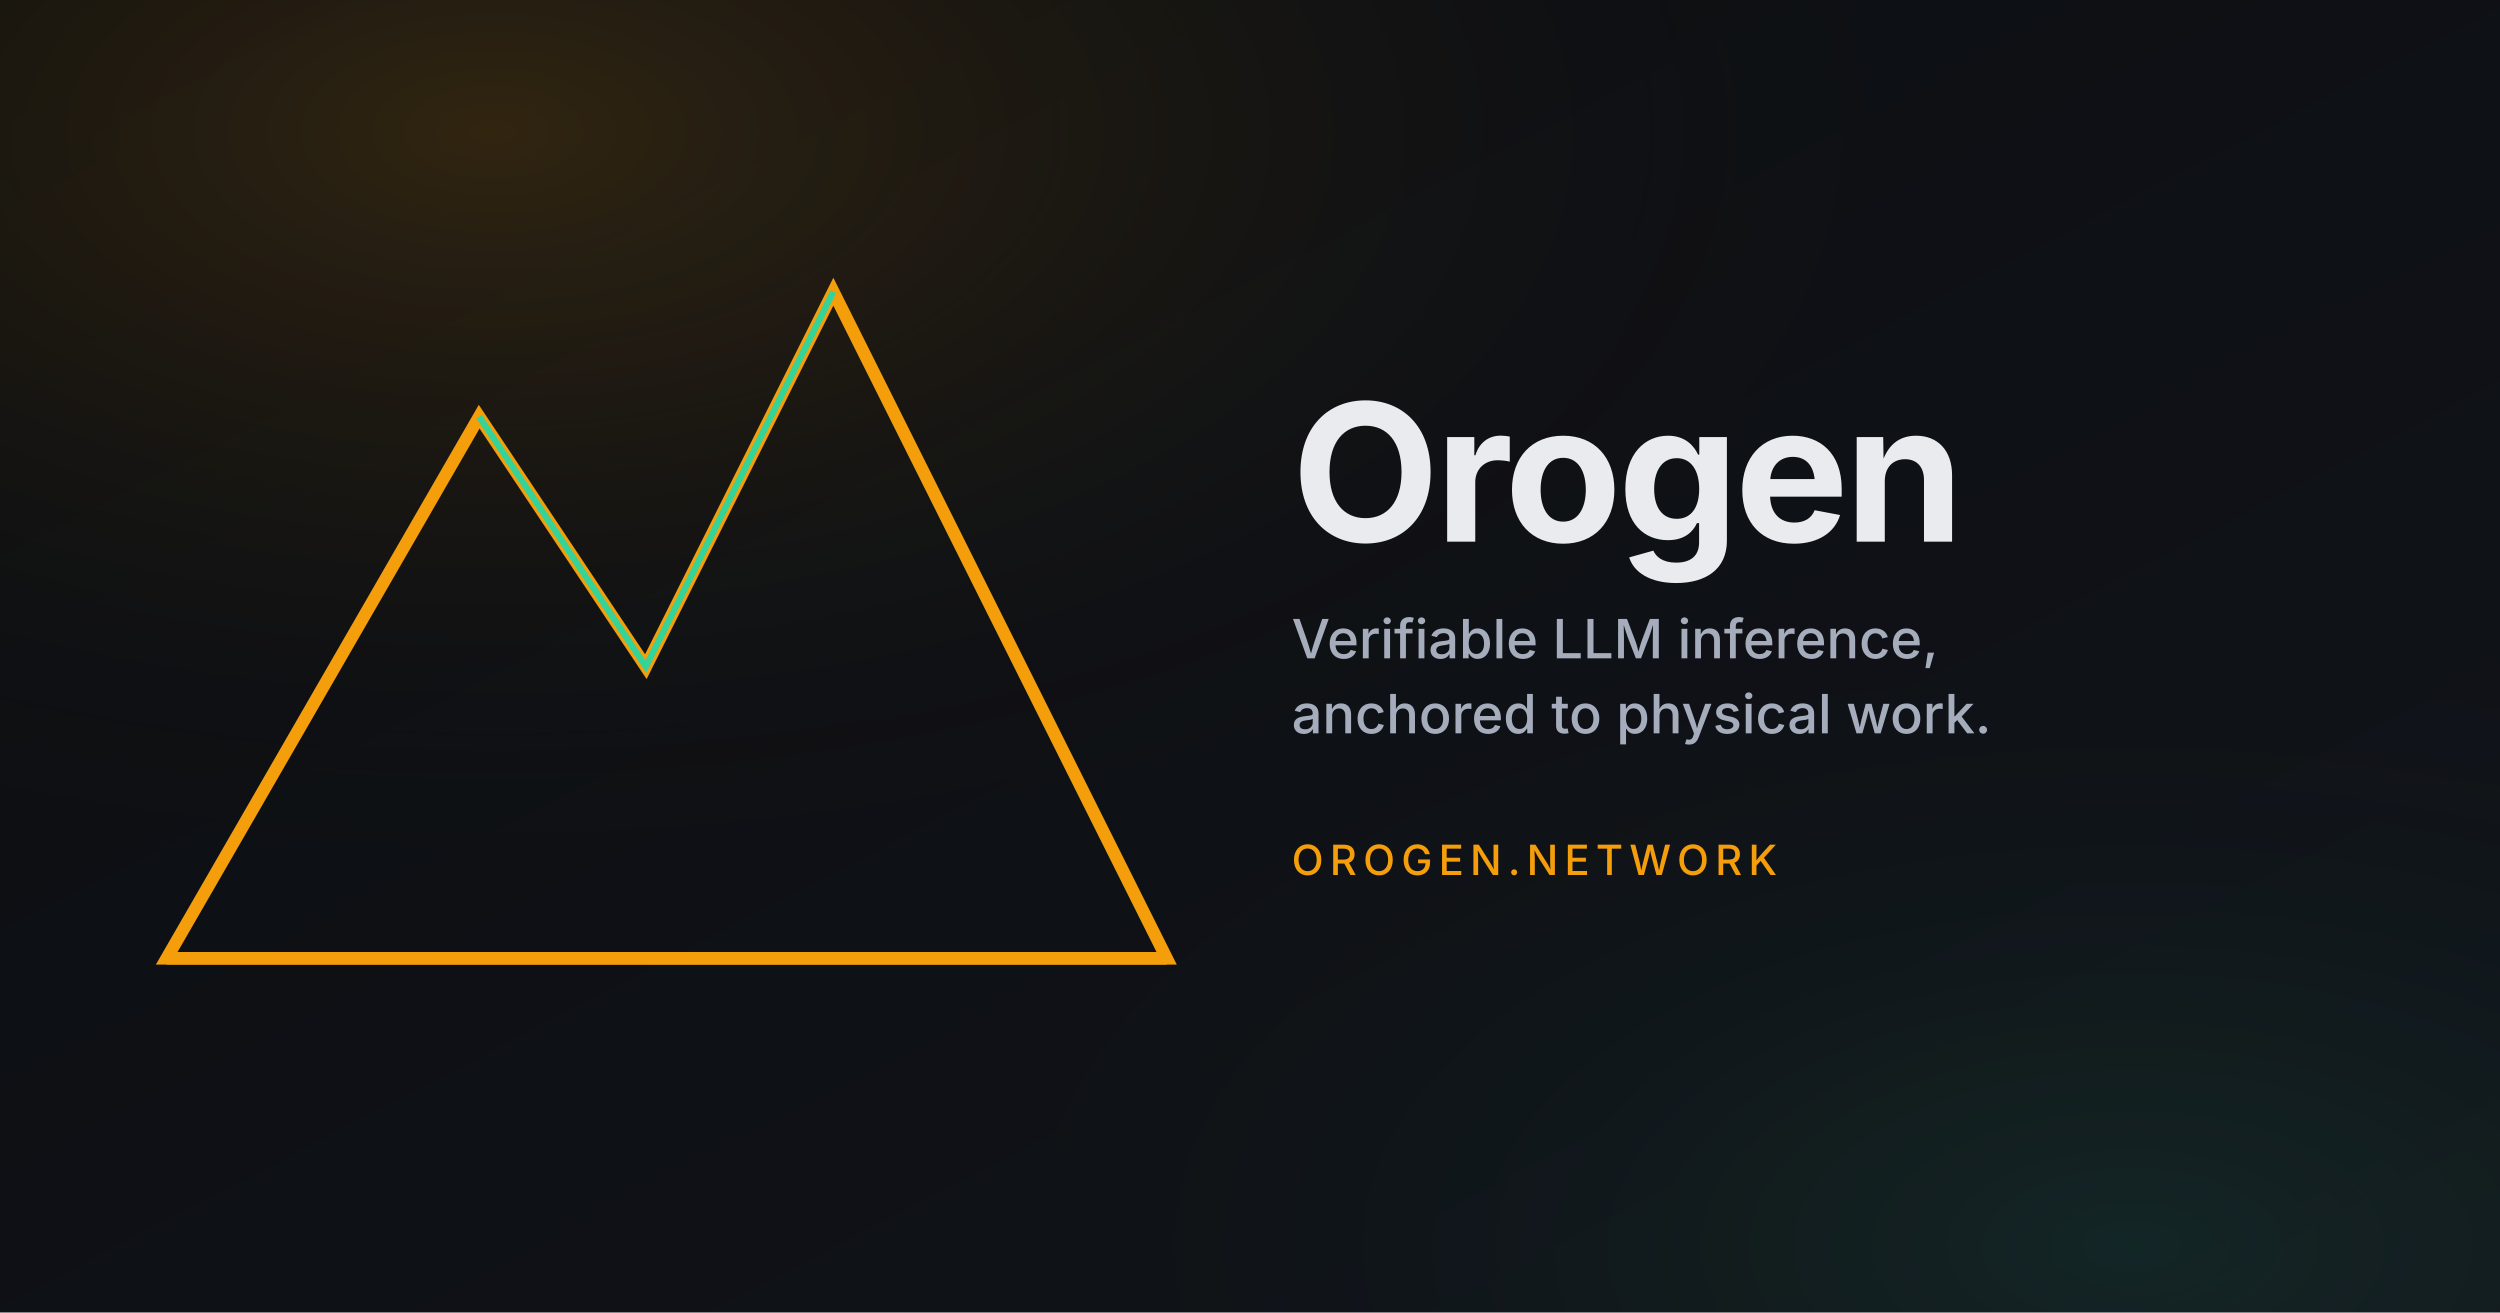
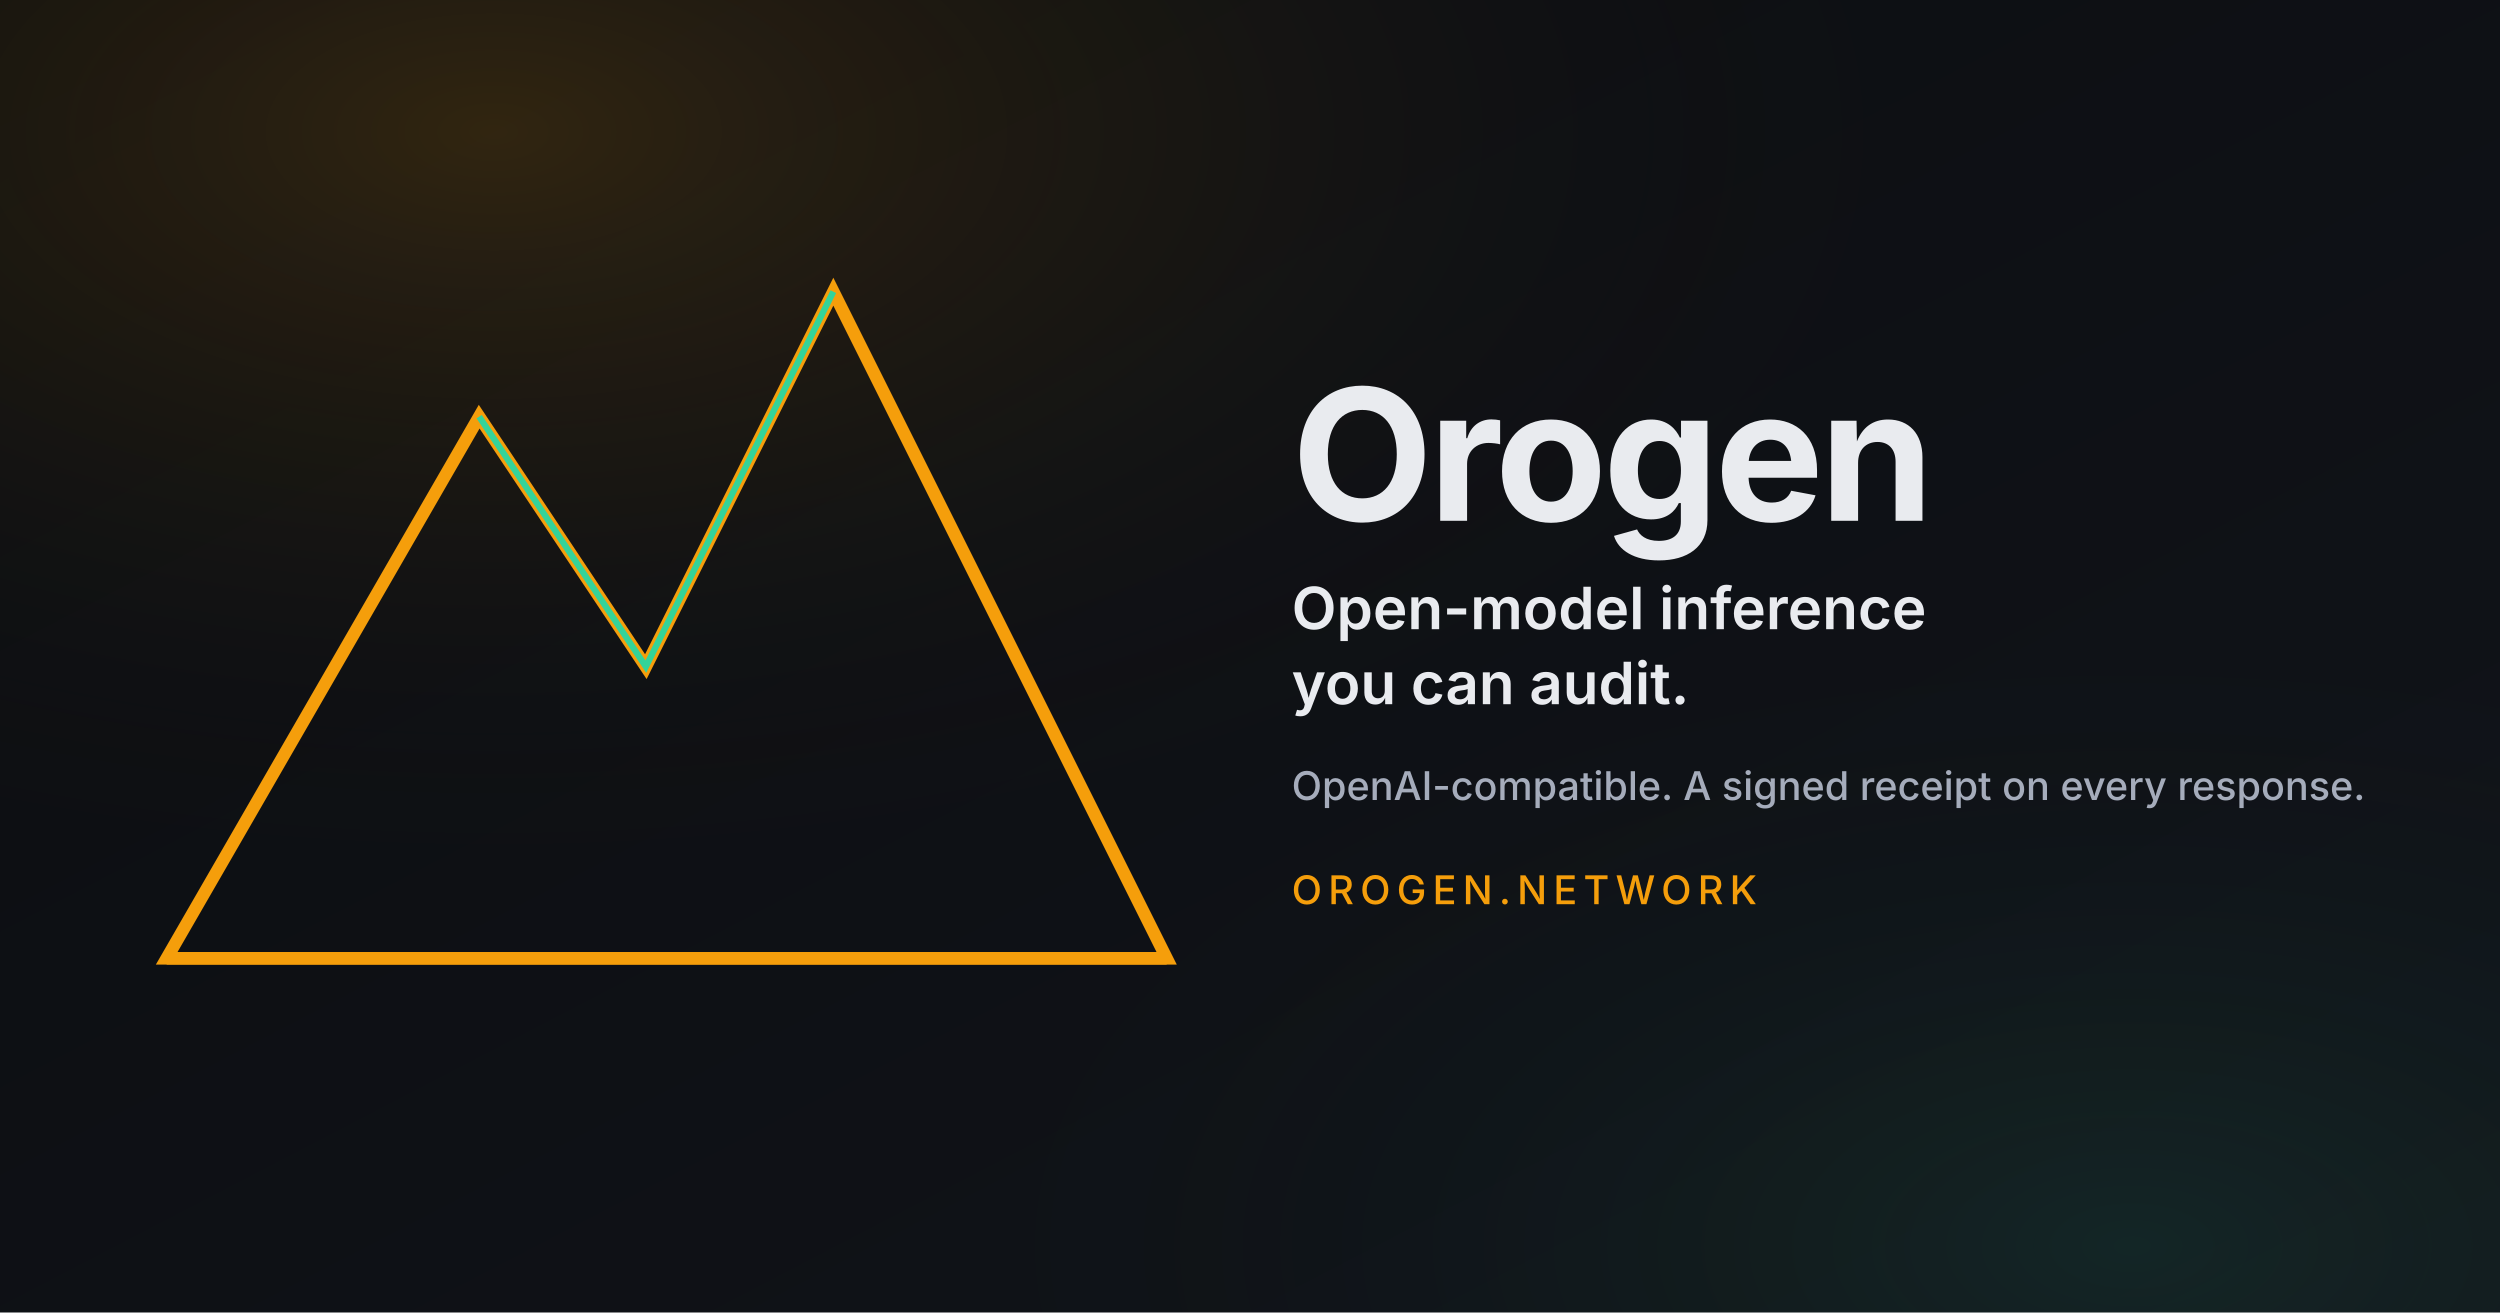
- <svg xmlns="http://www.w3.org/2000/svg" viewBox="0 0 1200 630" role="img" aria-label="Orogen — Verifiable LLM inference, anchored to physical work">
+ <svg xmlns="http://www.w3.org/2000/svg" viewBox="0 0 1200 630" role="img" aria-label="Orogen: open-model inference you can audit">
  <defs>
    <linearGradient id="bg" x1="0" y1="0" x2="1" y2="1">
      <stop offset="0%" stop-color="#0b0d10" />
      <stop offset="100%" stop-color="#11141a" />
    </linearGradient>
    <radialGradient id="glow" cx="0.2" cy="0.1" r="0.6">
      <stop offset="0%" stop-color="#f59e0b" stop-opacity="0.16" />
      <stop offset="100%" stop-color="#0b0d10" stop-opacity="0" />
    </radialGradient>
    <radialGradient id="glow2" cx="0.85" cy="0.95" r="0.5">
      <stop offset="0%" stop-color="#34d399" stop-opacity="0.10" />
      <stop offset="100%" stop-color="#0b0d10" stop-opacity="0" />
    </radialGradient>
  </defs>
  <rect width="1200" height="630" fill="url(#bg)" />
  <rect width="1200" height="630" fill="url(#glow)" />
  <rect width="1200" height="630" fill="url(#glow2)" />
  <g transform="translate(80,140)">
    <path d="M0 320 L150 60 L230 180 L320 0 L480 320 Z" fill="none" stroke="#f59e0b" stroke-width="6" stroke-linejoin="miter" />
    <line x1="0" y1="320" x2="480" y2="320" stroke="#f59e0b" stroke-width="6" />
    <path d="M150 60 L230 180 L320 0" fill="none" stroke="#34d399" stroke-width="3" stroke-linejoin="miter" />
  </g>
-   <g transform="translate(620,260)" font-family="Inter, ui-sans-serif, system-ui, sans-serif" fill="#e9ebef">
-     <text x="0" y="0" font-size="92" font-weight="700" letter-spacing="-2">Orogen</text>
-     <text x="0" y="56" font-size="26" font-weight="500" fill="#a5acbb">Verifiable LLM inference,</text>
-     <text x="0" y="92" font-size="26" font-weight="500" fill="#a5acbb">anchored to physical work.</text>
-     <text x="0" y="160" font-size="20" font-weight="500" fill="#f59e0b" letter-spacing="3">OROGEN.NETWORK</text>
+   <g transform="translate(620,250)" font-family="Inter, ui-sans-serif, system-ui, sans-serif" fill="#e9ebef">
+     <text x="0" y="0" font-size="88" font-weight="700" letter-spacing="-2">Orogen</text>
+     <text x="0" y="52" font-size="28" font-weight="600" fill="#e9ebef">Open-model inference</text>
+     <text x="0" y="88" font-size="28" font-weight="600" fill="#e9ebef">you can audit.</text>
+     <text x="0" y="134" font-size="19" font-weight="500" fill="#a5acbb">OpenAI-compatible. A signed receipt on every response.</text>
+     <text x="0" y="184" font-size="19" font-weight="500" fill="#f59e0b" letter-spacing="3">OROGEN.NETWORK</text>
  </g>
</svg>
